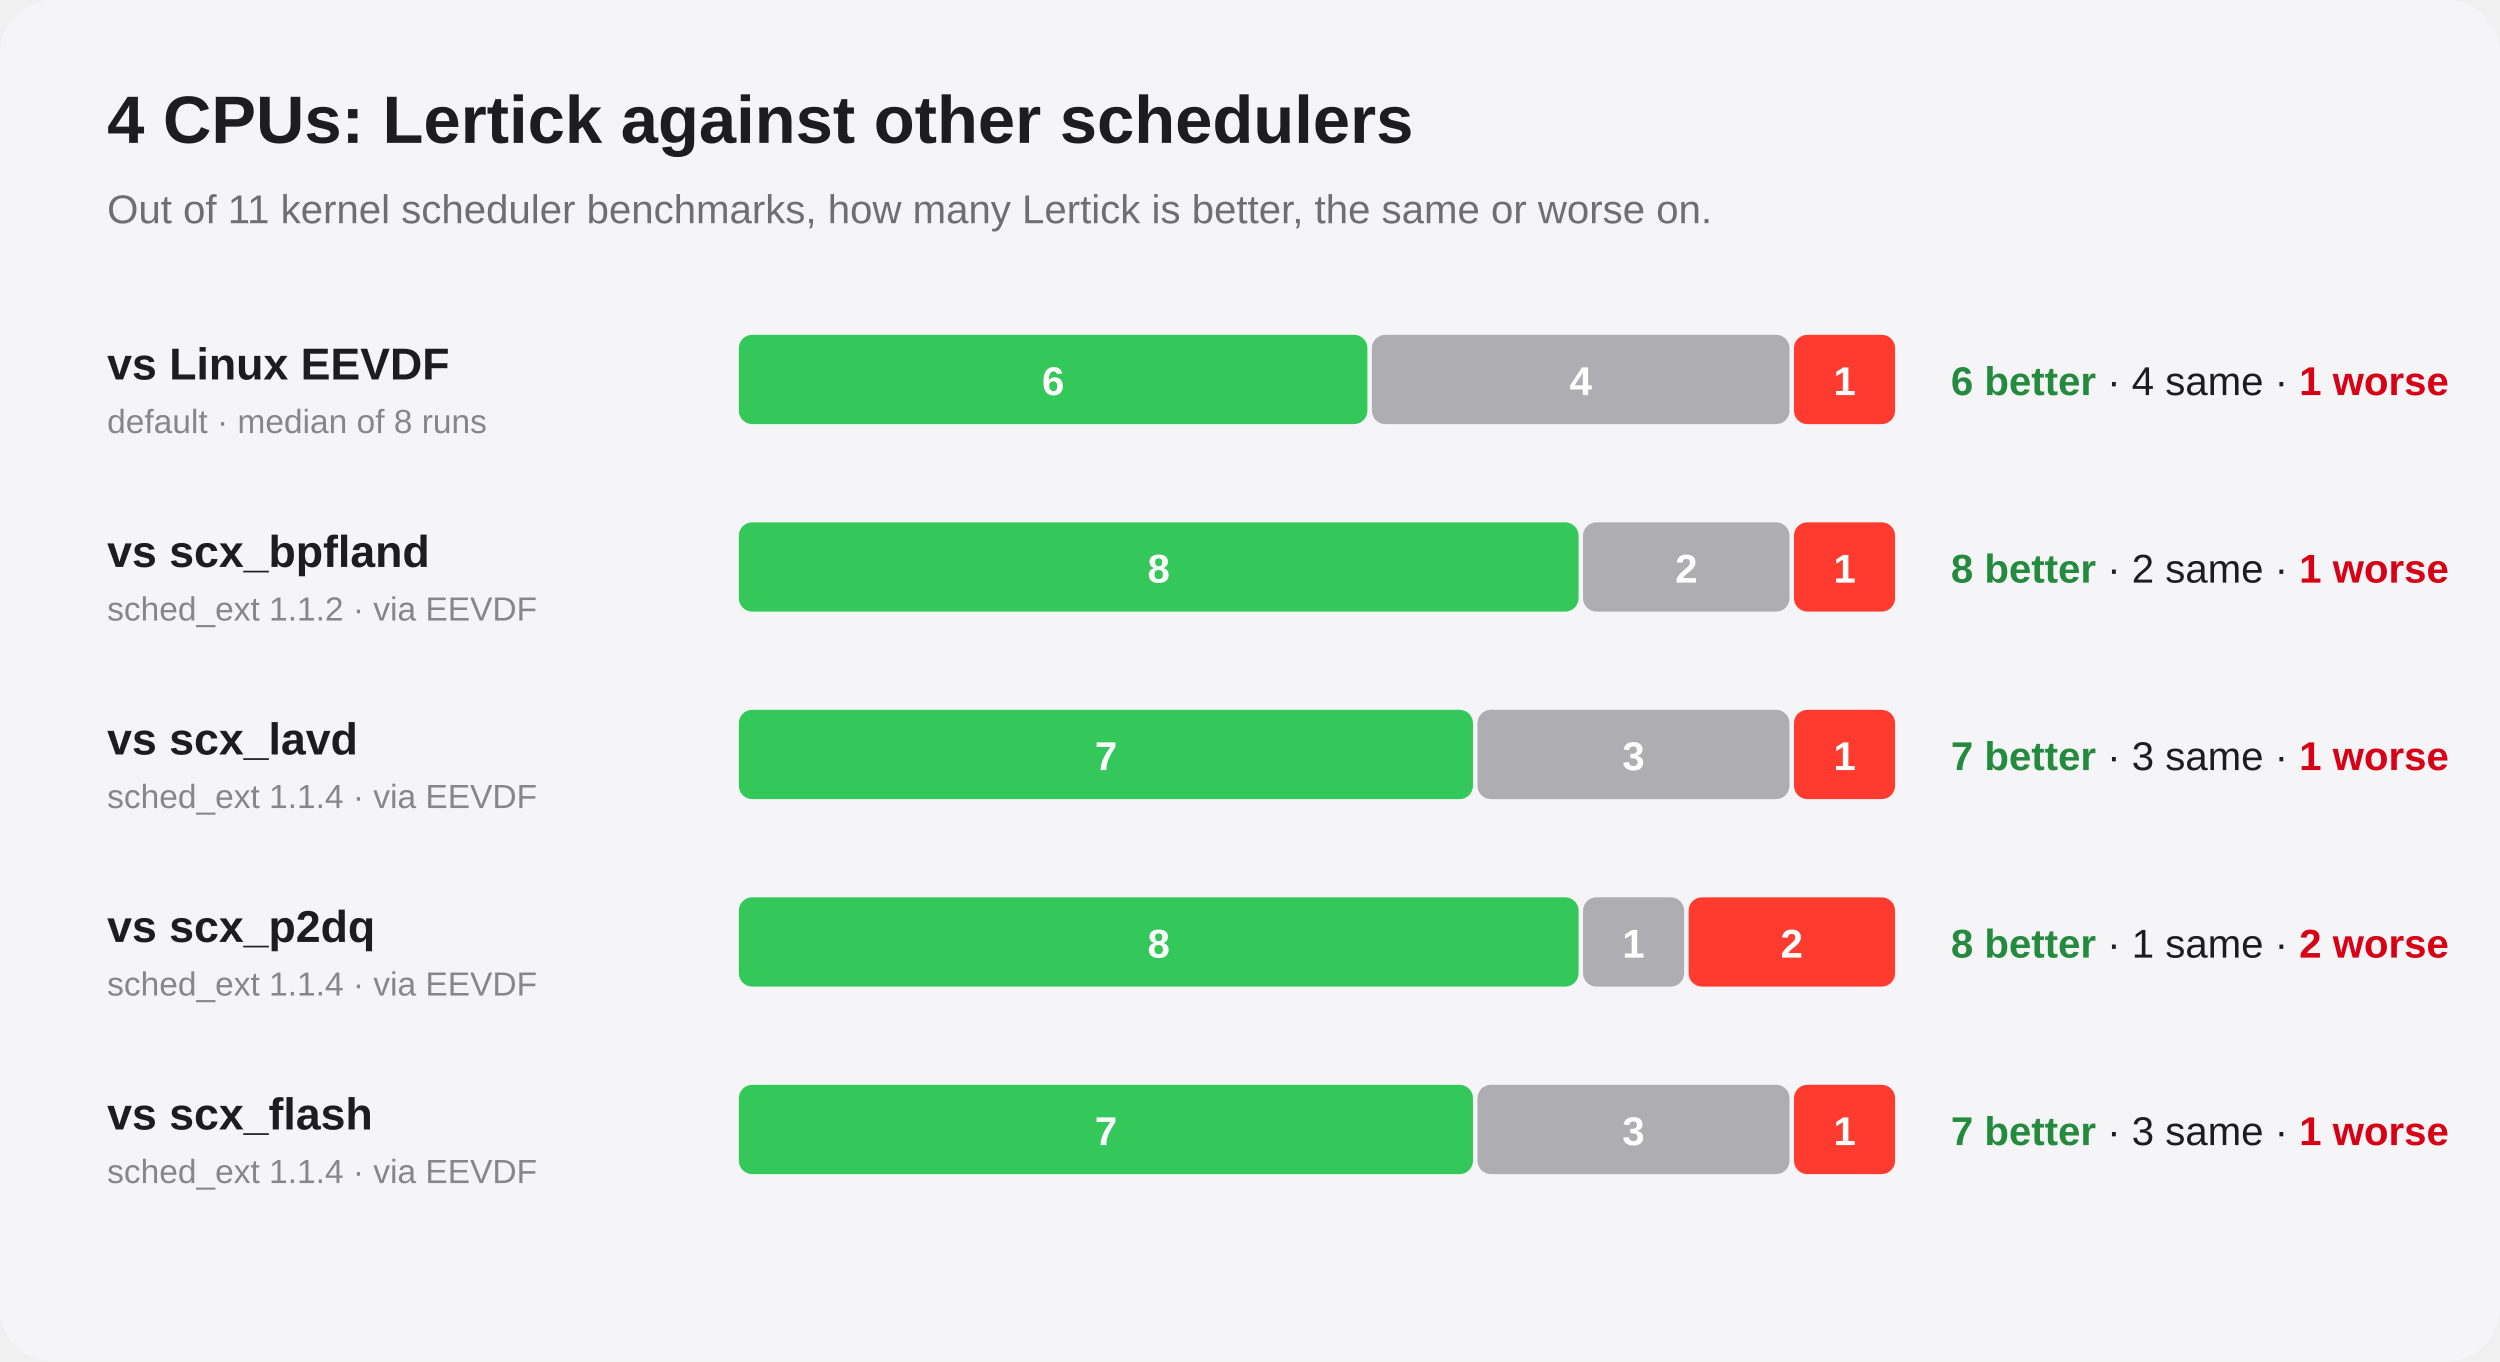
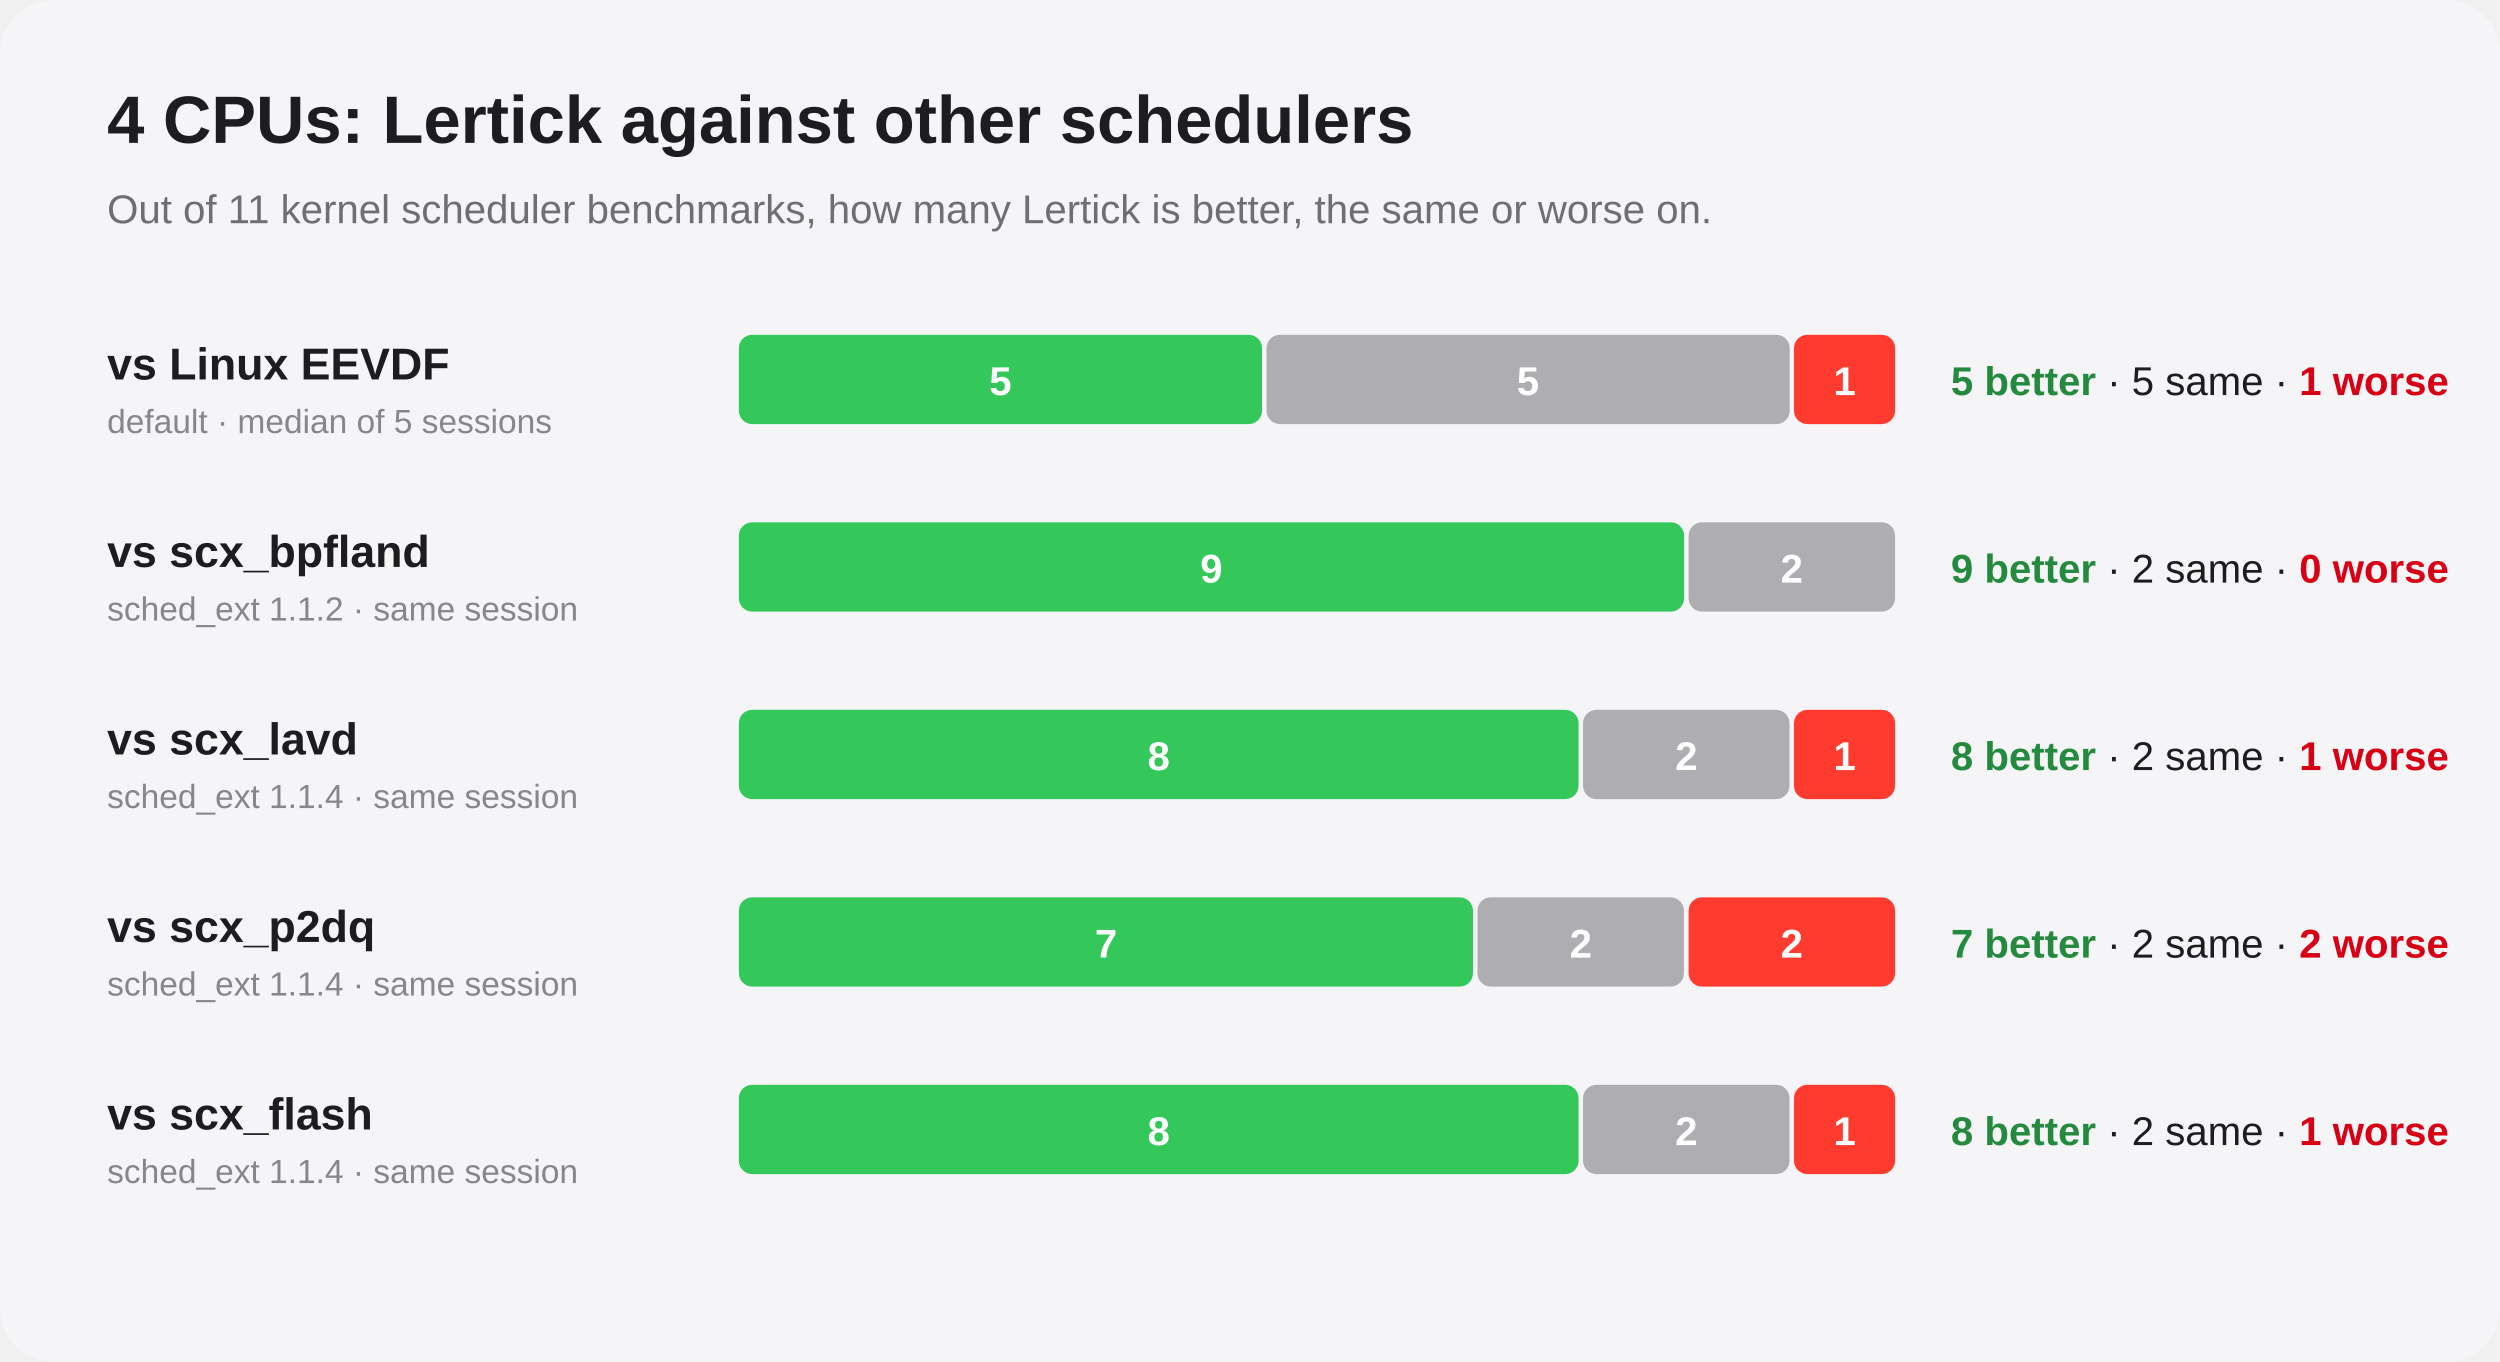
<svg xmlns="http://www.w3.org/2000/svg" width="1120" height="610" viewBox="0 0 1120 610" role="img" aria-labelledby="t d">
  <rect width="1120" height="610" rx="24" fill="#f5f5f7" />
  <text x="48" y="64" font-family="-apple-system,BlinkMacSystemFont,SF Pro Display,Segoe UI,Arial,sans-serif" font-size="30" font-weight="700" fill="#1d1d1f">4 CPUs: Lertick against other schedulers</text>
  <text x="48" y="100" font-family="-apple-system,BlinkMacSystemFont,SF Pro Display,Segoe UI,Arial,sans-serif" font-size="18" fill="#6e6e73">Out of 11 kernel scheduler benchmarks, how many Lertick is better, the same or worse on.</text>
  <text x="48" y="170" font-family="-apple-system,BlinkMacSystemFont,SF Pro Display,Segoe UI,Arial,sans-serif" font-size="20" font-weight="600" fill="#1d1d1f">vs Linux EEVDF</text>
-   <text x="48" y="194" font-family="-apple-system,BlinkMacSystemFont,SF Pro Display,Segoe UI,Arial,sans-serif" font-size="15" fill="#86868b">default · median of 8 runs</text>
-   <rect x="331.0" y="150" width="281.6" height="40" rx="6" fill="#34c759" />
-   <text x="471.8" y="177" text-anchor="middle" font-family="-apple-system,BlinkMacSystemFont,SF Pro Display,Segoe UI,Arial,sans-serif" font-size="18" font-weight="700" fill="#ffffff">6</text>
-   <rect x="614.6" y="150" width="187.1" height="40" rx="6" fill="#aeaeb2" />
-   <text x="708.2" y="177" text-anchor="middle" font-family="-apple-system,BlinkMacSystemFont,SF Pro Display,Segoe UI,Arial,sans-serif" font-size="18" font-weight="700" fill="#ffffff">4</text>
+   <text x="48" y="194" font-family="-apple-system,BlinkMacSystemFont,SF Pro Display,Segoe UI,Arial,sans-serif" font-size="15" fill="#86868b">default · median of 5 sessions</text>
+   <rect x="331.0" y="150" width="234.4" height="40" rx="6" fill="#34c759" />
+   <text x="448.2" y="177" text-anchor="middle" font-family="-apple-system,BlinkMacSystemFont,SF Pro Display,Segoe UI,Arial,sans-serif" font-size="18" font-weight="700" fill="#ffffff">5</text>
+   <rect x="567.4" y="150" width="234.4" height="40" rx="6" fill="#aeaeb2" />
+   <text x="684.5" y="177" text-anchor="middle" font-family="-apple-system,BlinkMacSystemFont,SF Pro Display,Segoe UI,Arial,sans-serif" font-size="18" font-weight="700" fill="#ffffff">5</text>
  <rect x="803.7" y="150" width="45.3" height="40" rx="6" fill="#ff3b30" />
  <text x="826.4" y="177" text-anchor="middle" font-family="-apple-system,BlinkMacSystemFont,SF Pro Display,Segoe UI,Arial,sans-serif" font-size="18" font-weight="700" fill="#ffffff">1</text>
  <text x="874" y="177" font-family="-apple-system,BlinkMacSystemFont,SF Pro Display,Segoe UI,Arial,sans-serif" font-size="18" fill="#1d1d1f">
-     <tspan fill="#248a3d" font-weight="700">6 better</tspan> · 4 same · <tspan fill="#d70015" font-weight="700">1 worse</tspan>
+     <tspan fill="#248a3d" font-weight="700">5 better</tspan> · 5 same · <tspan fill="#d70015" font-weight="700">1 worse</tspan>
  </text>
  <text x="48" y="254" font-family="-apple-system,BlinkMacSystemFont,SF Pro Display,Segoe UI,Arial,sans-serif" font-size="20" font-weight="600" fill="#1d1d1f">vs scx_bpfland</text>
-   <text x="48" y="278" font-family="-apple-system,BlinkMacSystemFont,SF Pro Display,Segoe UI,Arial,sans-serif" font-size="15" fill="#86868b">sched_ext 1.1.2 · via EEVDF</text>
-   <rect x="331.0" y="234" width="376.2" height="40" rx="6" fill="#34c759" />
-   <text x="519.1" y="261" text-anchor="middle" font-family="-apple-system,BlinkMacSystemFont,SF Pro Display,Segoe UI,Arial,sans-serif" font-size="18" font-weight="700" fill="#ffffff">8</text>
-   <rect x="709.2" y="234" width="92.5" height="40" rx="6" fill="#aeaeb2" />
-   <text x="755.5" y="261" text-anchor="middle" font-family="-apple-system,BlinkMacSystemFont,SF Pro Display,Segoe UI,Arial,sans-serif" font-size="18" font-weight="700" fill="#ffffff">2</text>
-   <rect x="803.7" y="234" width="45.3" height="40" rx="6" fill="#ff3b30" />
-   <text x="826.4" y="261" text-anchor="middle" font-family="-apple-system,BlinkMacSystemFont,SF Pro Display,Segoe UI,Arial,sans-serif" font-size="18" font-weight="700" fill="#ffffff">1</text>
+   <text x="48" y="278" font-family="-apple-system,BlinkMacSystemFont,SF Pro Display,Segoe UI,Arial,sans-serif" font-size="15" fill="#86868b">sched_ext 1.1.2 · same session</text>
+   <rect x="331.0" y="234" width="423.5" height="40" rx="6" fill="#34c759" />
+   <text x="542.7" y="261" text-anchor="middle" font-family="-apple-system,BlinkMacSystemFont,SF Pro Display,Segoe UI,Arial,sans-serif" font-size="18" font-weight="700" fill="#ffffff">9</text>
+   <rect x="756.5" y="234" width="92.5" height="40" rx="6" fill="#aeaeb2" />
+   <text x="802.7" y="261" text-anchor="middle" font-family="-apple-system,BlinkMacSystemFont,SF Pro Display,Segoe UI,Arial,sans-serif" font-size="18" font-weight="700" fill="#ffffff">2</text>
  <text x="874" y="261" font-family="-apple-system,BlinkMacSystemFont,SF Pro Display,Segoe UI,Arial,sans-serif" font-size="18" fill="#1d1d1f">
-     <tspan fill="#248a3d" font-weight="700">8 better</tspan> · 2 same · <tspan fill="#d70015" font-weight="700">1 worse</tspan>
+     <tspan fill="#248a3d" font-weight="700">9 better</tspan> · 2 same · <tspan fill="#d70015" font-weight="700">0 worse</tspan>
  </text>
  <text x="48" y="338" font-family="-apple-system,BlinkMacSystemFont,SF Pro Display,Segoe UI,Arial,sans-serif" font-size="20" font-weight="600" fill="#1d1d1f">vs scx_lavd</text>
-   <text x="48" y="362" font-family="-apple-system,BlinkMacSystemFont,SF Pro Display,Segoe UI,Arial,sans-serif" font-size="15" fill="#86868b">sched_ext 1.1.4 · via EEVDF</text>
-   <rect x="331.0" y="318" width="328.9" height="40" rx="6" fill="#34c759" />
-   <text x="495.5" y="345" text-anchor="middle" font-family="-apple-system,BlinkMacSystemFont,SF Pro Display,Segoe UI,Arial,sans-serif" font-size="18" font-weight="700" fill="#ffffff">7</text>
-   <rect x="661.9" y="318" width="139.8" height="40" rx="6" fill="#aeaeb2" />
-   <text x="731.8" y="345" text-anchor="middle" font-family="-apple-system,BlinkMacSystemFont,SF Pro Display,Segoe UI,Arial,sans-serif" font-size="18" font-weight="700" fill="#ffffff">3</text>
+   <text x="48" y="362" font-family="-apple-system,BlinkMacSystemFont,SF Pro Display,Segoe UI,Arial,sans-serif" font-size="15" fill="#86868b">sched_ext 1.1.4 · same session</text>
+   <rect x="331.0" y="318" width="376.2" height="40" rx="6" fill="#34c759" />
+   <text x="519.1" y="345" text-anchor="middle" font-family="-apple-system,BlinkMacSystemFont,SF Pro Display,Segoe UI,Arial,sans-serif" font-size="18" font-weight="700" fill="#ffffff">8</text>
+   <rect x="709.2" y="318" width="92.5" height="40" rx="6" fill="#aeaeb2" />
+   <text x="755.5" y="345" text-anchor="middle" font-family="-apple-system,BlinkMacSystemFont,SF Pro Display,Segoe UI,Arial,sans-serif" font-size="18" font-weight="700" fill="#ffffff">2</text>
  <rect x="803.7" y="318" width="45.3" height="40" rx="6" fill="#ff3b30" />
  <text x="826.4" y="345" text-anchor="middle" font-family="-apple-system,BlinkMacSystemFont,SF Pro Display,Segoe UI,Arial,sans-serif" font-size="18" font-weight="700" fill="#ffffff">1</text>
  <text x="874" y="345" font-family="-apple-system,BlinkMacSystemFont,SF Pro Display,Segoe UI,Arial,sans-serif" font-size="18" fill="#1d1d1f">
-     <tspan fill="#248a3d" font-weight="700">7 better</tspan> · 3 same · <tspan fill="#d70015" font-weight="700">1 worse</tspan>
+     <tspan fill="#248a3d" font-weight="700">8 better</tspan> · 2 same · <tspan fill="#d70015" font-weight="700">1 worse</tspan>
  </text>
  <text x="48" y="422" font-family="-apple-system,BlinkMacSystemFont,SF Pro Display,Segoe UI,Arial,sans-serif" font-size="20" font-weight="600" fill="#1d1d1f">vs scx_p2dq</text>
-   <text x="48" y="446" font-family="-apple-system,BlinkMacSystemFont,SF Pro Display,Segoe UI,Arial,sans-serif" font-size="15" fill="#86868b">sched_ext 1.1.4 · via EEVDF</text>
-   <rect x="331.0" y="402" width="376.2" height="40" rx="6" fill="#34c759" />
-   <text x="519.1" y="429" text-anchor="middle" font-family="-apple-system,BlinkMacSystemFont,SF Pro Display,Segoe UI,Arial,sans-serif" font-size="18" font-weight="700" fill="#ffffff">8</text>
-   <rect x="709.2" y="402" width="45.3" height="40" rx="6" fill="#aeaeb2" />
-   <text x="731.8" y="429" text-anchor="middle" font-family="-apple-system,BlinkMacSystemFont,SF Pro Display,Segoe UI,Arial,sans-serif" font-size="18" font-weight="700" fill="#ffffff">1</text>
+   <text x="48" y="446" font-family="-apple-system,BlinkMacSystemFont,SF Pro Display,Segoe UI,Arial,sans-serif" font-size="15" fill="#86868b">sched_ext 1.1.4 · same session</text>
+   <rect x="331.0" y="402" width="328.9" height="40" rx="6" fill="#34c759" />
+   <text x="495.5" y="429" text-anchor="middle" font-family="-apple-system,BlinkMacSystemFont,SF Pro Display,Segoe UI,Arial,sans-serif" font-size="18" font-weight="700" fill="#ffffff">7</text>
+   <rect x="661.9" y="402" width="92.5" height="40" rx="6" fill="#aeaeb2" />
+   <text x="708.2" y="429" text-anchor="middle" font-family="-apple-system,BlinkMacSystemFont,SF Pro Display,Segoe UI,Arial,sans-serif" font-size="18" font-weight="700" fill="#ffffff">2</text>
  <rect x="756.5" y="402" width="92.5" height="40" rx="6" fill="#ff3b30" />
  <text x="802.7" y="429" text-anchor="middle" font-family="-apple-system,BlinkMacSystemFont,SF Pro Display,Segoe UI,Arial,sans-serif" font-size="18" font-weight="700" fill="#ffffff">2</text>
  <text x="874" y="429" font-family="-apple-system,BlinkMacSystemFont,SF Pro Display,Segoe UI,Arial,sans-serif" font-size="18" fill="#1d1d1f">
-     <tspan fill="#248a3d" font-weight="700">8 better</tspan> · 1 same · <tspan fill="#d70015" font-weight="700">2 worse</tspan>
+     <tspan fill="#248a3d" font-weight="700">7 better</tspan> · 2 same · <tspan fill="#d70015" font-weight="700">2 worse</tspan>
  </text>
  <text x="48" y="506" font-family="-apple-system,BlinkMacSystemFont,SF Pro Display,Segoe UI,Arial,sans-serif" font-size="20" font-weight="600" fill="#1d1d1f">vs scx_flash</text>
-   <text x="48" y="530" font-family="-apple-system,BlinkMacSystemFont,SF Pro Display,Segoe UI,Arial,sans-serif" font-size="15" fill="#86868b">sched_ext 1.1.4 · via EEVDF</text>
-   <rect x="331.0" y="486" width="328.9" height="40" rx="6" fill="#34c759" />
-   <text x="495.5" y="513" text-anchor="middle" font-family="-apple-system,BlinkMacSystemFont,SF Pro Display,Segoe UI,Arial,sans-serif" font-size="18" font-weight="700" fill="#ffffff">7</text>
-   <rect x="661.9" y="486" width="139.8" height="40" rx="6" fill="#aeaeb2" />
-   <text x="731.8" y="513" text-anchor="middle" font-family="-apple-system,BlinkMacSystemFont,SF Pro Display,Segoe UI,Arial,sans-serif" font-size="18" font-weight="700" fill="#ffffff">3</text>
+   <text x="48" y="530" font-family="-apple-system,BlinkMacSystemFont,SF Pro Display,Segoe UI,Arial,sans-serif" font-size="15" fill="#86868b">sched_ext 1.1.4 · same session</text>
+   <rect x="331.0" y="486" width="376.2" height="40" rx="6" fill="#34c759" />
+   <text x="519.1" y="513" text-anchor="middle" font-family="-apple-system,BlinkMacSystemFont,SF Pro Display,Segoe UI,Arial,sans-serif" font-size="18" font-weight="700" fill="#ffffff">8</text>
+   <rect x="709.2" y="486" width="92.5" height="40" rx="6" fill="#aeaeb2" />
+   <text x="755.5" y="513" text-anchor="middle" font-family="-apple-system,BlinkMacSystemFont,SF Pro Display,Segoe UI,Arial,sans-serif" font-size="18" font-weight="700" fill="#ffffff">2</text>
  <rect x="803.7" y="486" width="45.3" height="40" rx="6" fill="#ff3b30" />
  <text x="826.4" y="513" text-anchor="middle" font-family="-apple-system,BlinkMacSystemFont,SF Pro Display,Segoe UI,Arial,sans-serif" font-size="18" font-weight="700" fill="#ffffff">1</text>
  <text x="874" y="513" font-family="-apple-system,BlinkMacSystemFont,SF Pro Display,Segoe UI,Arial,sans-serif" font-size="18" fill="#1d1d1f">
-     <tspan fill="#248a3d" font-weight="700">7 better</tspan> · 3 same · <tspan fill="#d70015" font-weight="700">1 worse</tspan>
+     <tspan fill="#248a3d" font-weight="700">8 better</tspan> · 2 same · <tspan fill="#d70015" font-weight="700">1 worse</tspan>
  </text>
</svg>
